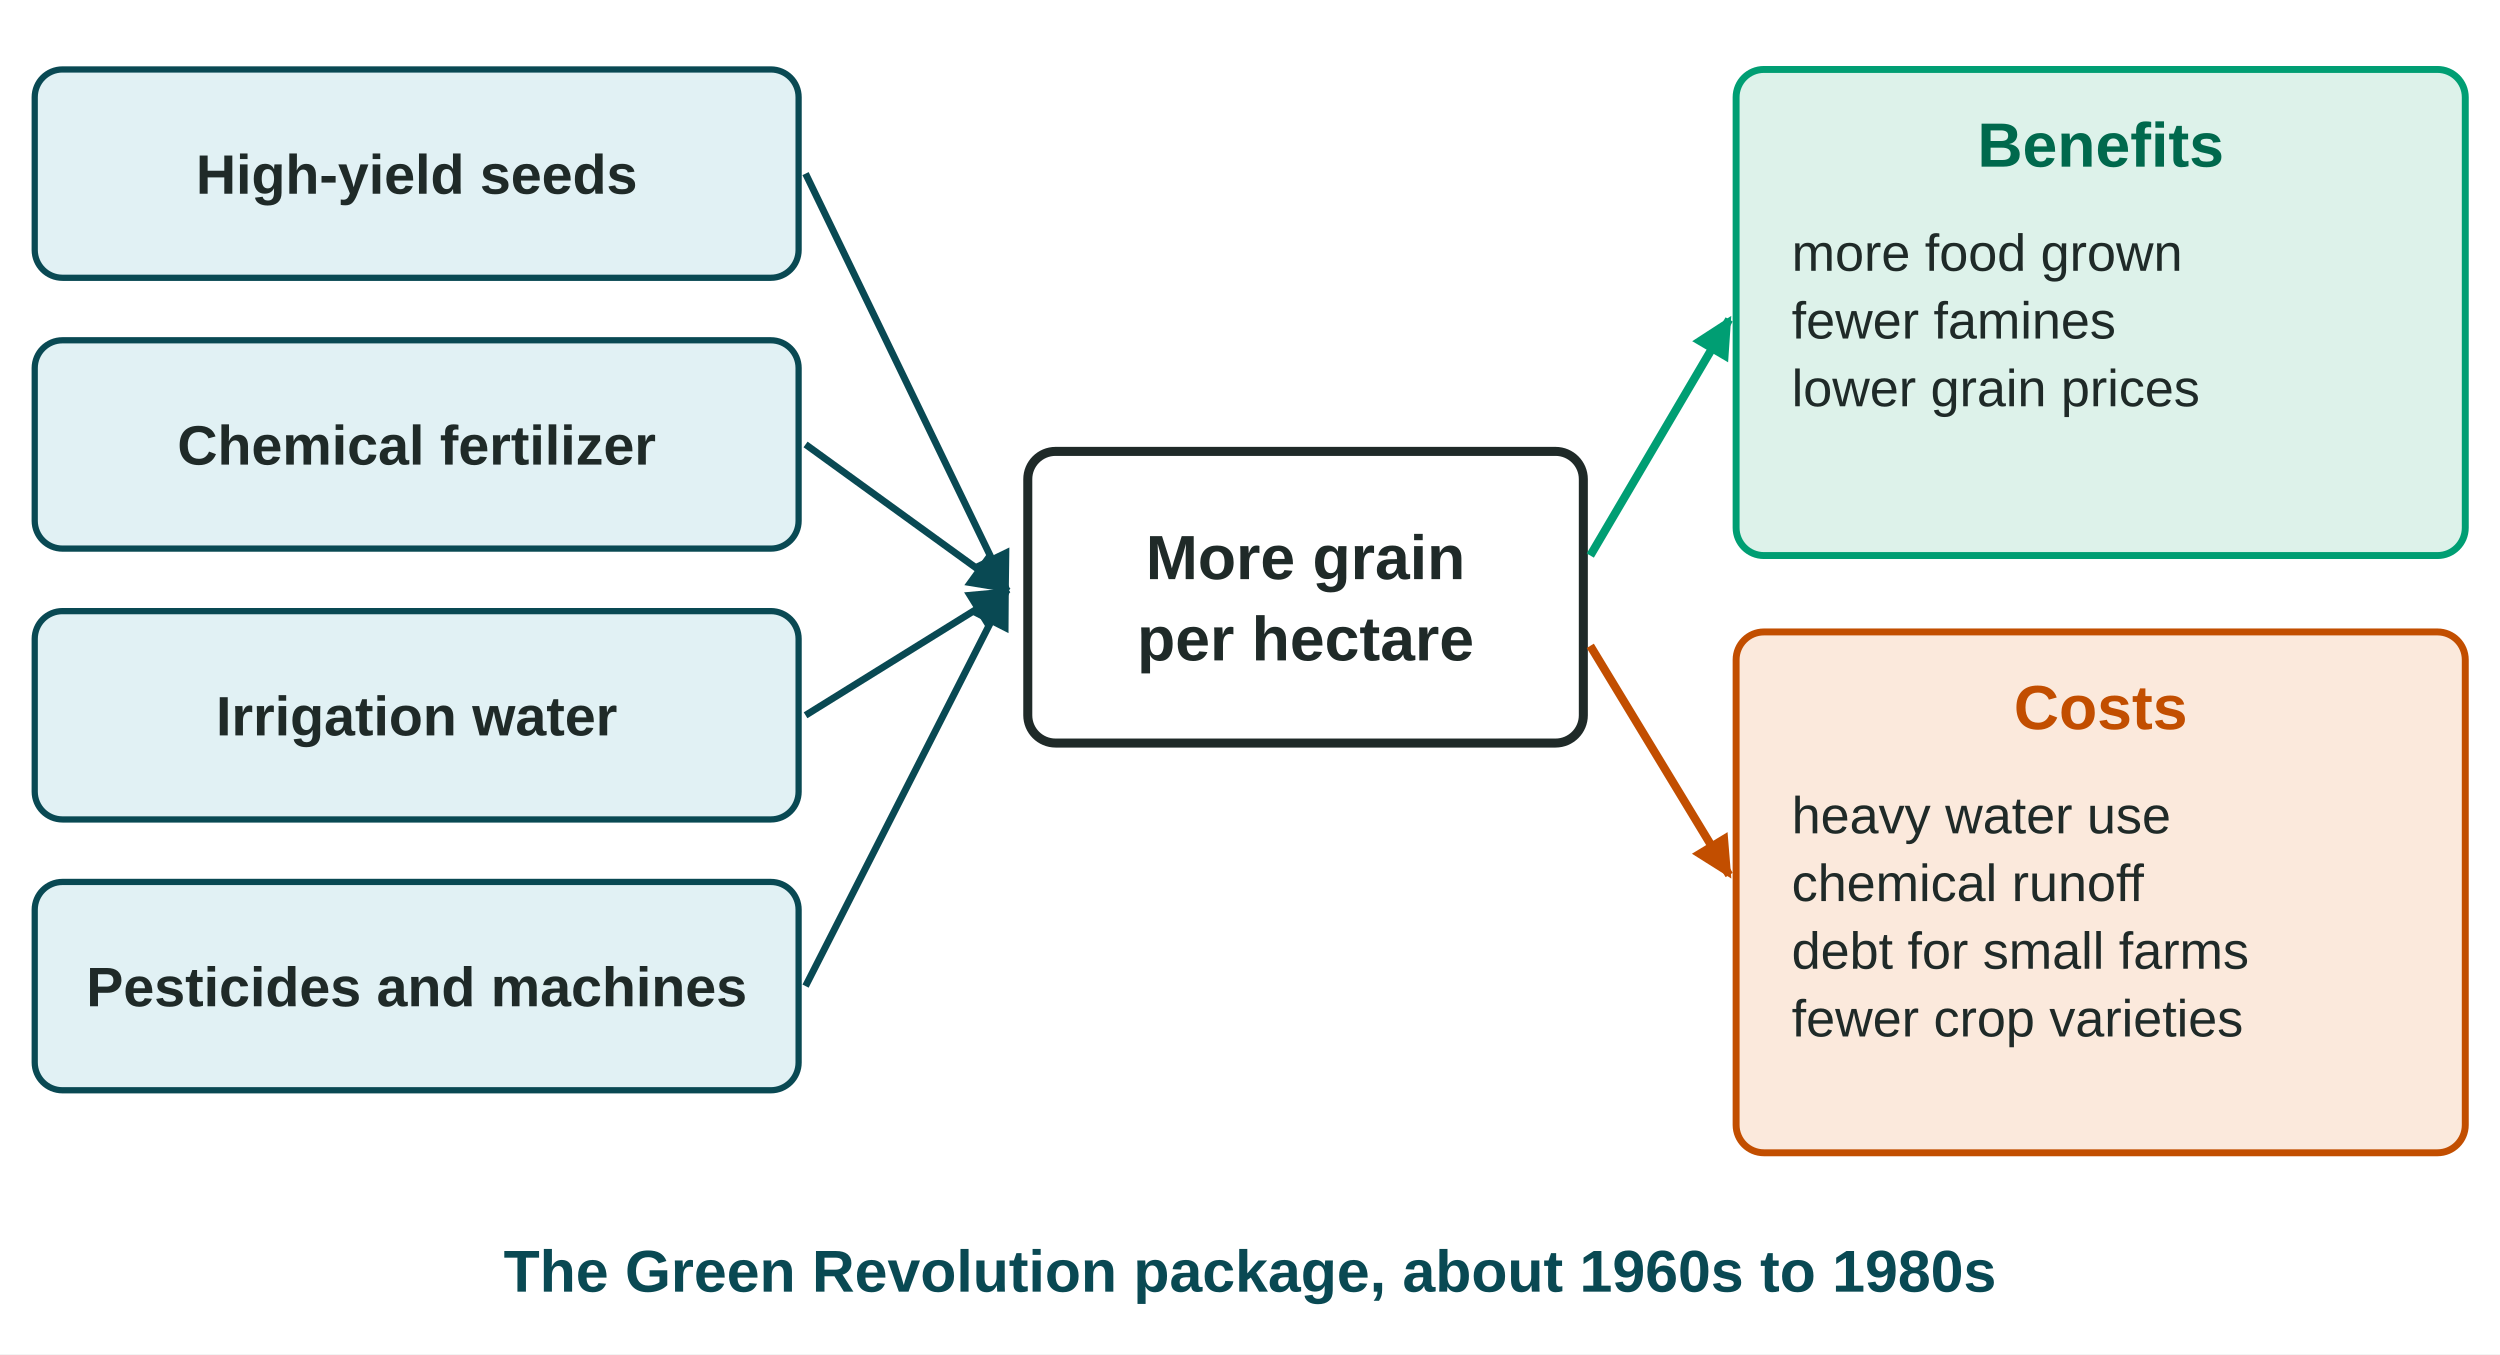
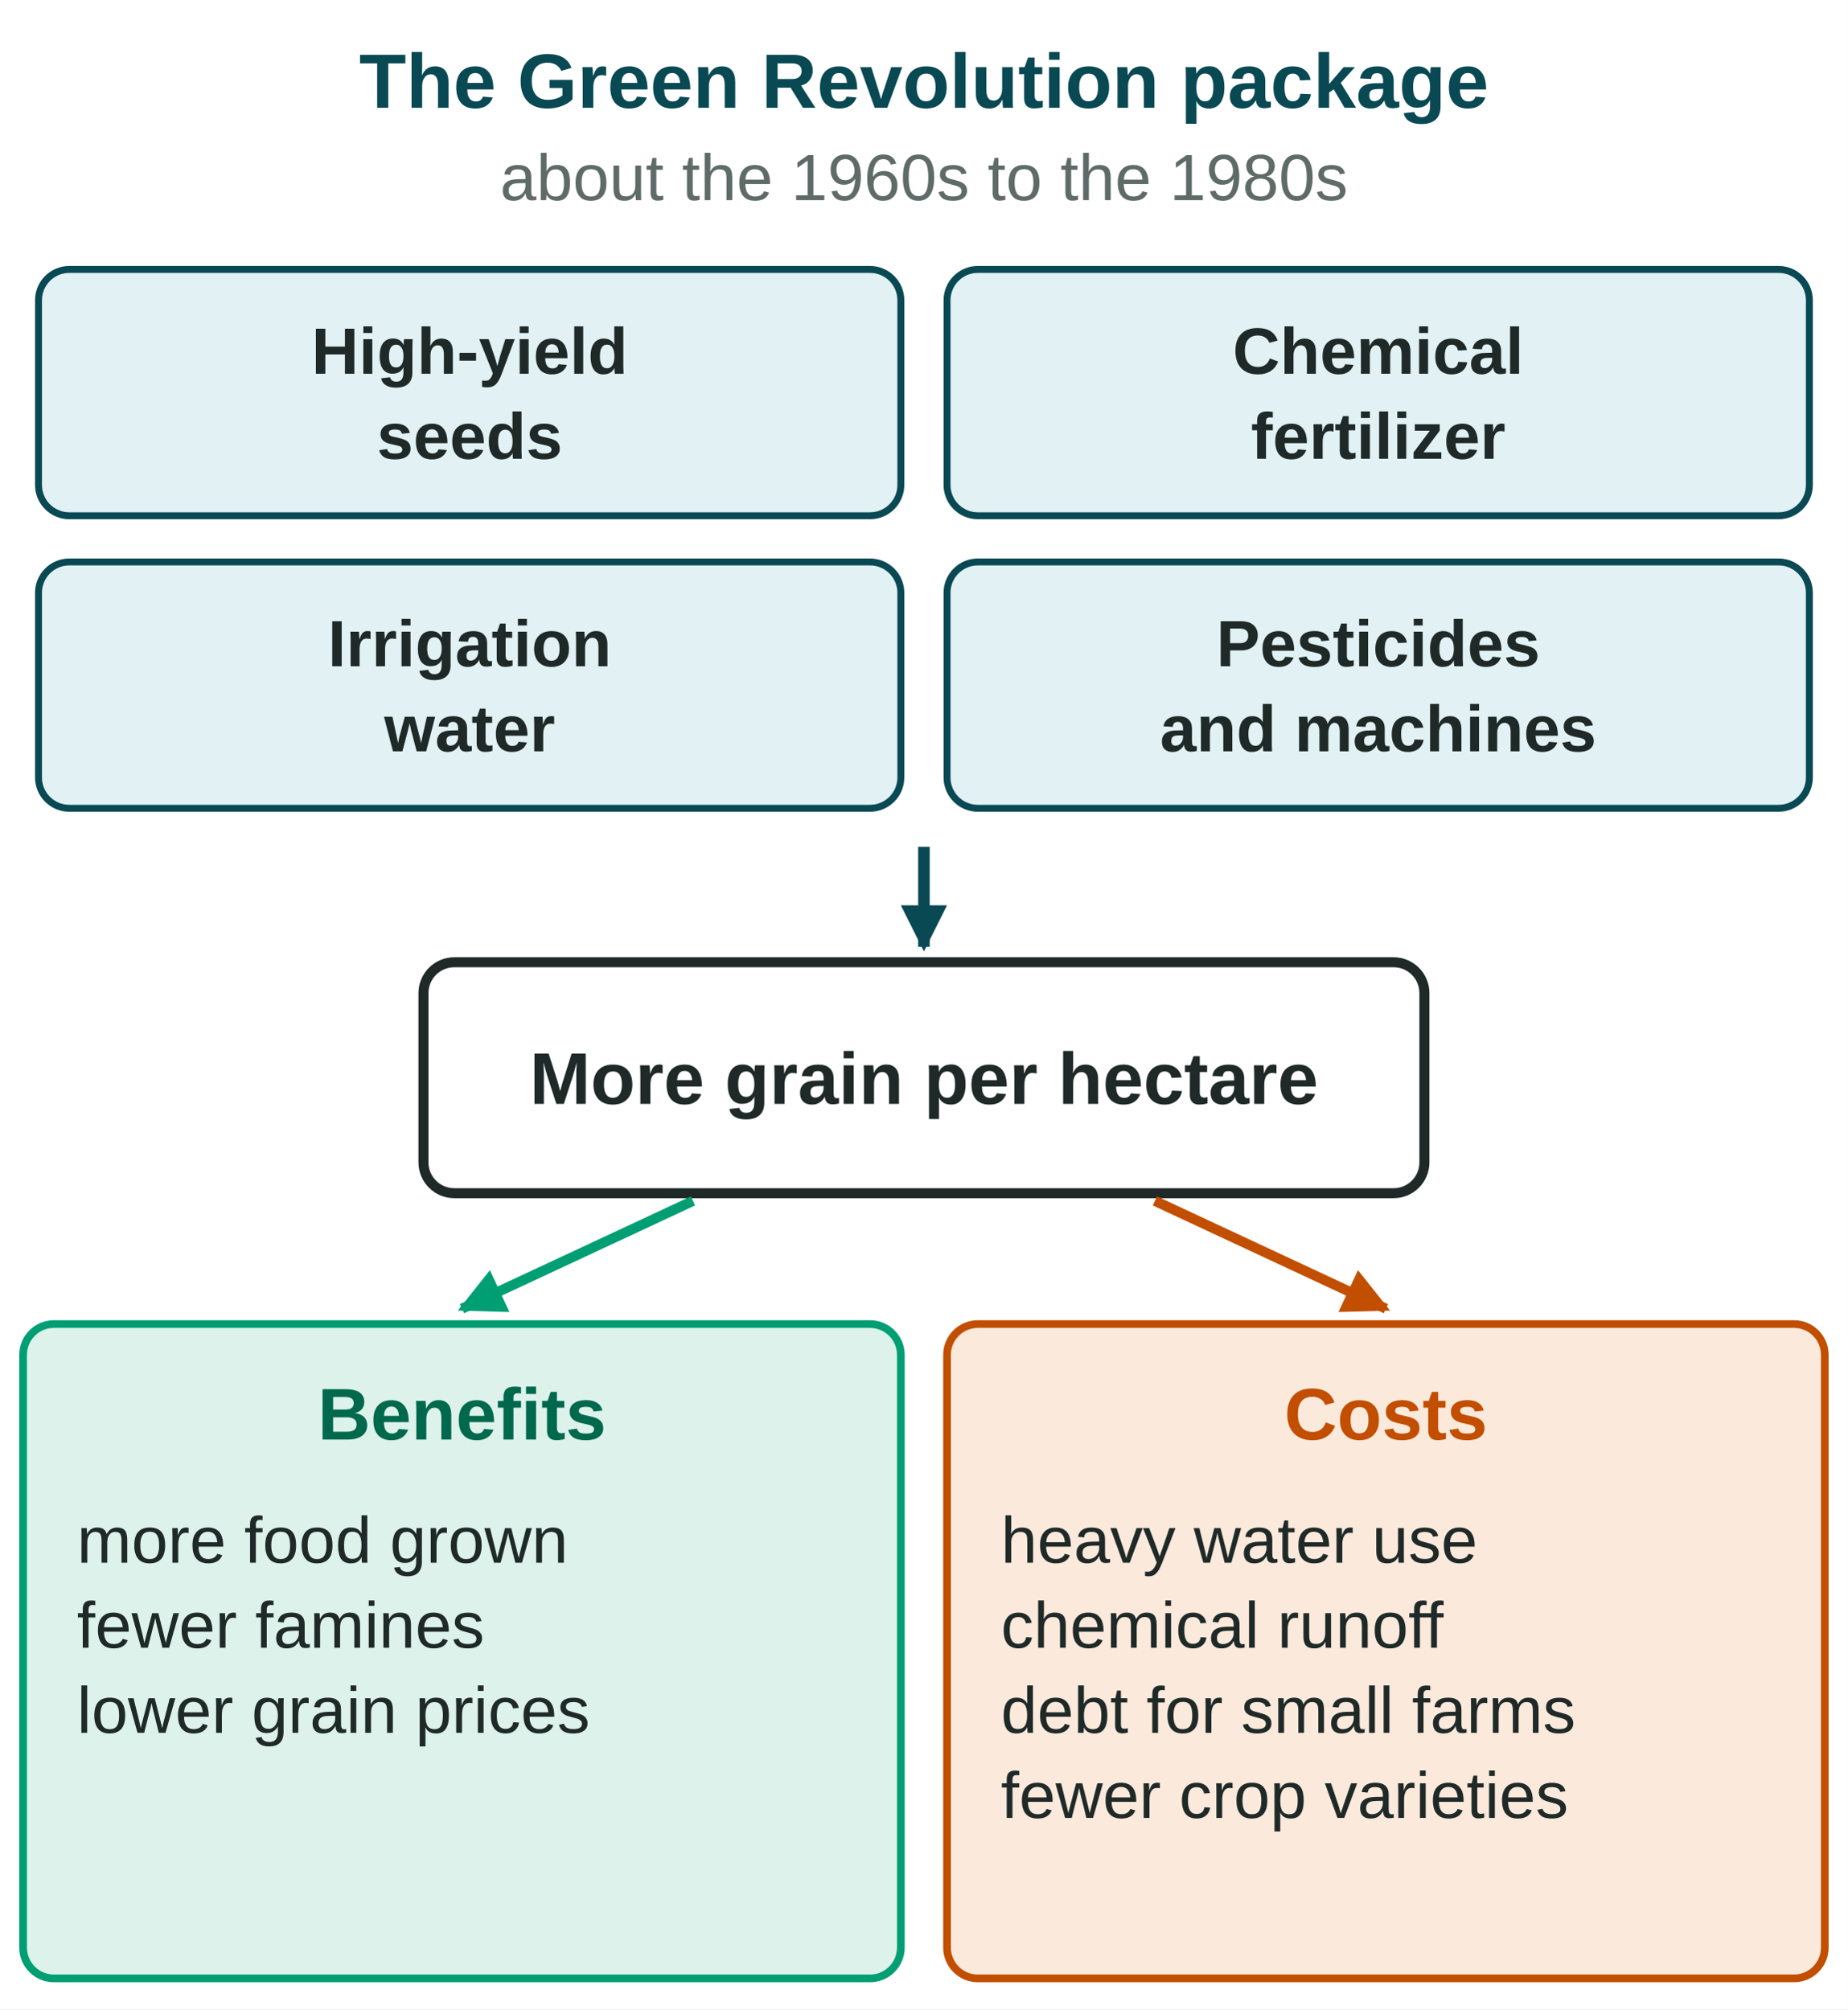
- <svg xmlns="http://www.w3.org/2000/svg" viewBox="0 0 720 390" width="720" height="390" role="img" aria-labelledby="t d" font-family="Arial, Helvetica, sans-serif">
+ <svg xmlns="http://www.w3.org/2000/svg" viewBox="0 0 480 522" width="480" height="522" role="img" aria-labelledby="t d" font-family="Arial, Helvetica, sans-serif">
  <defs>
    <marker id="ar-ink" viewBox="0 0 10 10" refX="9" refY="5" markerUnits="userSpaceOnUse" markerWidth="12" markerHeight="12" orient="auto-start-reverse">
      <path d="M0,0 L10,5 L0,10 z" fill="#1F2A28" />
    </marker>
    <marker id="ar-teal" viewBox="0 0 10 10" refX="9" refY="5" markerUnits="userSpaceOnUse" markerWidth="12" markerHeight="12" orient="auto-start-reverse">
      <path d="M0,0 L10,5 L0,10 z" fill="#094953" />
    </marker>
    <marker id="ar-verm" viewBox="0 0 10 10" refX="9" refY="5" markerUnits="userSpaceOnUse" markerWidth="12" markerHeight="12" orient="auto-start-reverse">
      <path d="M0,0 L10,5 L0,10 z" fill="#C24E00" />
    </marker>
    <marker id="ar-green" viewBox="0 0 10 10" refX="9" refY="5" markerUnits="userSpaceOnUse" markerWidth="12" markerHeight="12" orient="auto-start-reverse">
      <path d="M0,0 L10,5 L0,10 z" fill="#009E73" />
    </marker>
  </defs>
-   <rect width="720" height="390" fill="#FFFFFF" />
-   <rect x="10" y="20" width="220" height="60" rx="8" fill="#E1F1F4" stroke="#094953" stroke-width="1.8" />
-   <text x="120" y="55.8" font-size="16" fill="#1F2A28" text-anchor="middle" font-weight="700">High-yield seeds</text>
-   <line x1="232" y1="50" x2="290" y2="170" stroke="#094953" stroke-width="2" marker-end="url(#ar-teal)" />
-   <rect x="10" y="98" width="220" height="60" rx="8" fill="#E1F1F4" stroke="#094953" stroke-width="1.8" />
-   <text x="120" y="133.8" font-size="16" fill="#1F2A28" text-anchor="middle" font-weight="700">Chemical fertilizer</text>
-   <line x1="232" y1="128" x2="290" y2="170" stroke="#094953" stroke-width="2" marker-end="url(#ar-teal)" />
-   <rect x="10" y="176" width="220" height="60" rx="8" fill="#E1F1F4" stroke="#094953" stroke-width="1.8" />
-   <text x="120" y="211.8" font-size="16" fill="#1F2A28" text-anchor="middle" font-weight="700">Irrigation water</text>
-   <line x1="232" y1="206" x2="290" y2="170" stroke="#094953" stroke-width="2" marker-end="url(#ar-teal)" />
-   <rect x="10" y="254" width="220" height="60" rx="8" fill="#E1F1F4" stroke="#094953" stroke-width="1.8" />
-   <text x="120" y="289.8" font-size="16" fill="#1F2A28" text-anchor="middle" font-weight="700">Pesticides and machines</text>
-   <line x1="232" y1="284" x2="290" y2="170" stroke="#094953" stroke-width="2" marker-end="url(#ar-teal)" />
-   <rect x="296" y="130" width="160" height="84" rx="8" fill="#FFFFFF" stroke="#1F2A28" stroke-width="2.6" />
-   <text x="376" y="166.8" font-size="18" fill="#1F2A28" text-anchor="middle" font-weight="700">More grain</text>
-   <text x="376" y="190.2" font-size="18" fill="#1F2A28" text-anchor="middle" font-weight="700">per hectare</text>
-   <line x1="458" y1="160" x2="498" y2="92" stroke="#009E73" stroke-width="2.4" marker-end="url(#ar-green)" />
-   <line x1="458" y1="186" x2="498" y2="252" stroke="#C24E00" stroke-width="2.4" marker-end="url(#ar-verm)" />
-   <rect x="500" y="20" width="210" height="140" rx="8" fill="#DDF2EA" stroke="#009E73" stroke-width="2" />
-   <text x="605" y="48" font-size="18" fill="#00694D" text-anchor="middle" font-weight="700">Benefits</text>
-   <text x="516" y="78" font-size="15" fill="#1F2A28">more food grown</text>
-   <text x="516" y="97.5" font-size="15" fill="#1F2A28">fewer famines</text>
-   <text x="516" y="117" font-size="15" fill="#1F2A28">lower grain prices</text>
-   <rect x="500" y="182" width="210" height="150" rx="8" fill="#FBE9DC" stroke="#C24E00" stroke-width="2" />
-   <text x="605" y="210" font-size="18" fill="#C24E00" text-anchor="middle" font-weight="700">Costs</text>
-   <text x="516" y="240" font-size="15" fill="#1F2A28">heavy water use</text>
-   <text x="516" y="259.5" font-size="15" fill="#1F2A28">chemical runoff</text>
-   <text x="516" y="279" font-size="15" fill="#1F2A28">debt for small farms</text>
-   <text x="516" y="298.5" font-size="15" fill="#1F2A28">fewer crop varieties</text>
-   <text x="360" y="372" font-size="17" fill="#094953" text-anchor="middle" font-weight="700">The Green Revolution package, about 1960s to 1980s</text>
+   <rect width="480" height="522" fill="#FFFFFF" />
+   <text x="240" y="28" font-size="20" fill="#094953" text-anchor="middle" font-weight="700">The Green Revolution package</text>
+   <text x="240" y="52" font-size="17" fill="#5F6B68" text-anchor="middle">about the 1960s to the 1980s</text>
+   <rect x="10" y="70" width="224" height="64" rx="8" fill="#E1F1F4" stroke="#094953" stroke-width="1.8" />
+   <text x="122" y="97.1" font-size="17" fill="#1F2A28" text-anchor="middle" font-weight="700">High-yield</text>
+   <text x="122" y="119.2" font-size="17" fill="#1F2A28" text-anchor="middle" font-weight="700">seeds</text>
+   <rect x="246" y="70" width="224" height="64" rx="8" fill="#E1F1F4" stroke="#094953" stroke-width="1.8" />
+   <text x="358" y="97.1" font-size="17" fill="#1F2A28" text-anchor="middle" font-weight="700">Chemical</text>
+   <text x="358" y="119.2" font-size="17" fill="#1F2A28" text-anchor="middle" font-weight="700">fertilizer</text>
+   <rect x="10" y="146" width="224" height="64" rx="8" fill="#E1F1F4" stroke="#094953" stroke-width="1.8" />
+   <text x="122" y="173.1" font-size="17" fill="#1F2A28" text-anchor="middle" font-weight="700">Irrigation</text>
+   <text x="122" y="195.2" font-size="17" fill="#1F2A28" text-anchor="middle" font-weight="700">water</text>
+   <rect x="246" y="146" width="224" height="64" rx="8" fill="#E1F1F4" stroke="#094953" stroke-width="1.8" />
+   <text x="358" y="173.1" font-size="17" fill="#1F2A28" text-anchor="middle" font-weight="700">Pesticides</text>
+   <text x="358" y="195.2" font-size="17" fill="#1F2A28" text-anchor="middle" font-weight="700">and machines</text>
+   <line x1="240" y1="220" x2="240" y2="246" stroke="#094953" stroke-width="3" marker-end="url(#ar-teal)" />
+   <rect x="110" y="250" width="260" height="60" rx="8" fill="#FFFFFF" stroke="#1F2A28" stroke-width="2.6" />
+   <text x="240" y="286.8" font-size="19" fill="#1F2A28" text-anchor="middle" font-weight="700">More grain per hectare</text>
+   <line x1="180" y1="312" x2="120" y2="340" stroke="#009E73" stroke-width="2.6" marker-end="url(#ar-green)" />
+   <line x1="300" y1="312" x2="360" y2="340" stroke="#C24E00" stroke-width="2.6" marker-end="url(#ar-verm)" />
+   <rect x="6" y="344" width="228" height="170" rx="8" fill="#DDF2EA" stroke="#009E73" stroke-width="2" />
+   <text x="120" y="374" font-size="19" fill="#00694D" text-anchor="middle" font-weight="700">Benefits</text>
+   <text x="20" y="406" font-size="17" fill="#1F2A28">more food grown</text>
+   <text x="20" y="428.1" font-size="17" fill="#1F2A28">fewer famines</text>
+   <text x="20" y="450.2" font-size="17" fill="#1F2A28">lower grain prices</text>
+   <rect x="246" y="344" width="228" height="170" rx="8" fill="#FBE9DC" stroke="#C24E00" stroke-width="2" />
+   <text x="360" y="374" font-size="19" fill="#C24E00" text-anchor="middle" font-weight="700">Costs</text>
+   <text x="260" y="406" font-size="17" fill="#1F2A28">heavy water use</text>
+   <text x="260" y="428.1" font-size="17" fill="#1F2A28">chemical runoff</text>
+   <text x="260" y="450.2" font-size="17" fill="#1F2A28">debt for small farms</text>
+   <text x="260" y="472.3" font-size="17" fill="#1F2A28">fewer crop varieties</text>
</svg>
